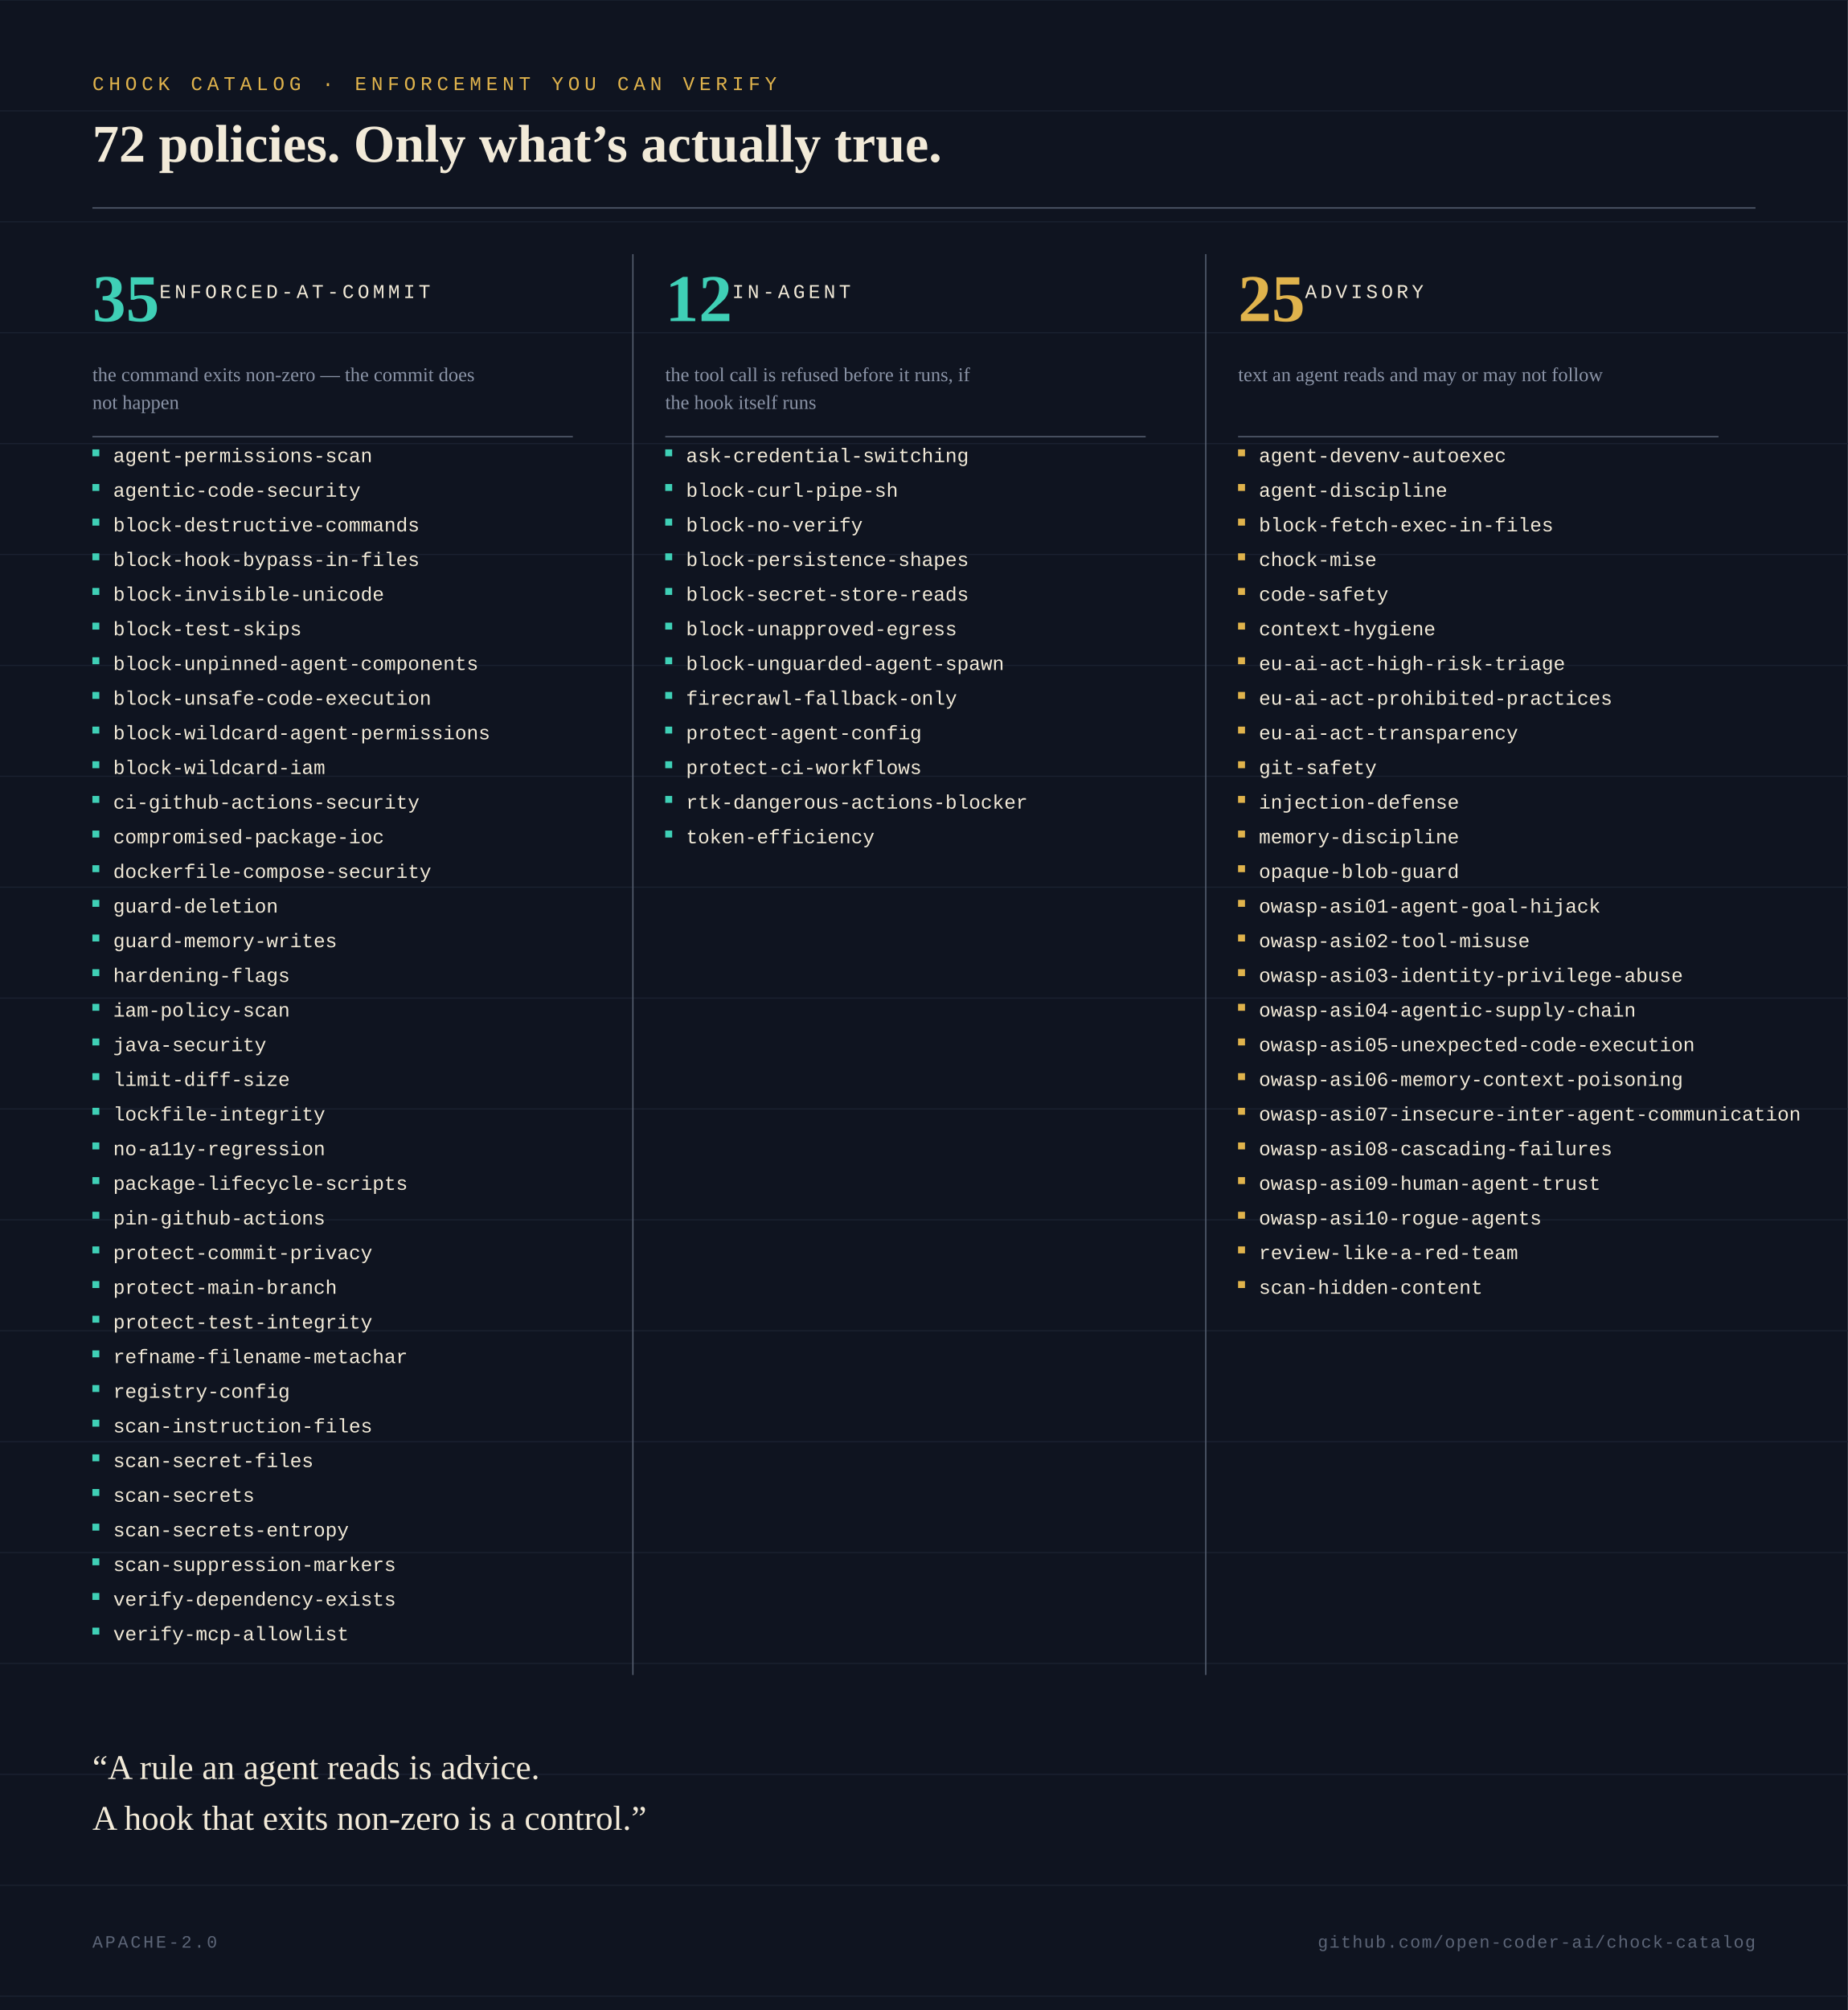
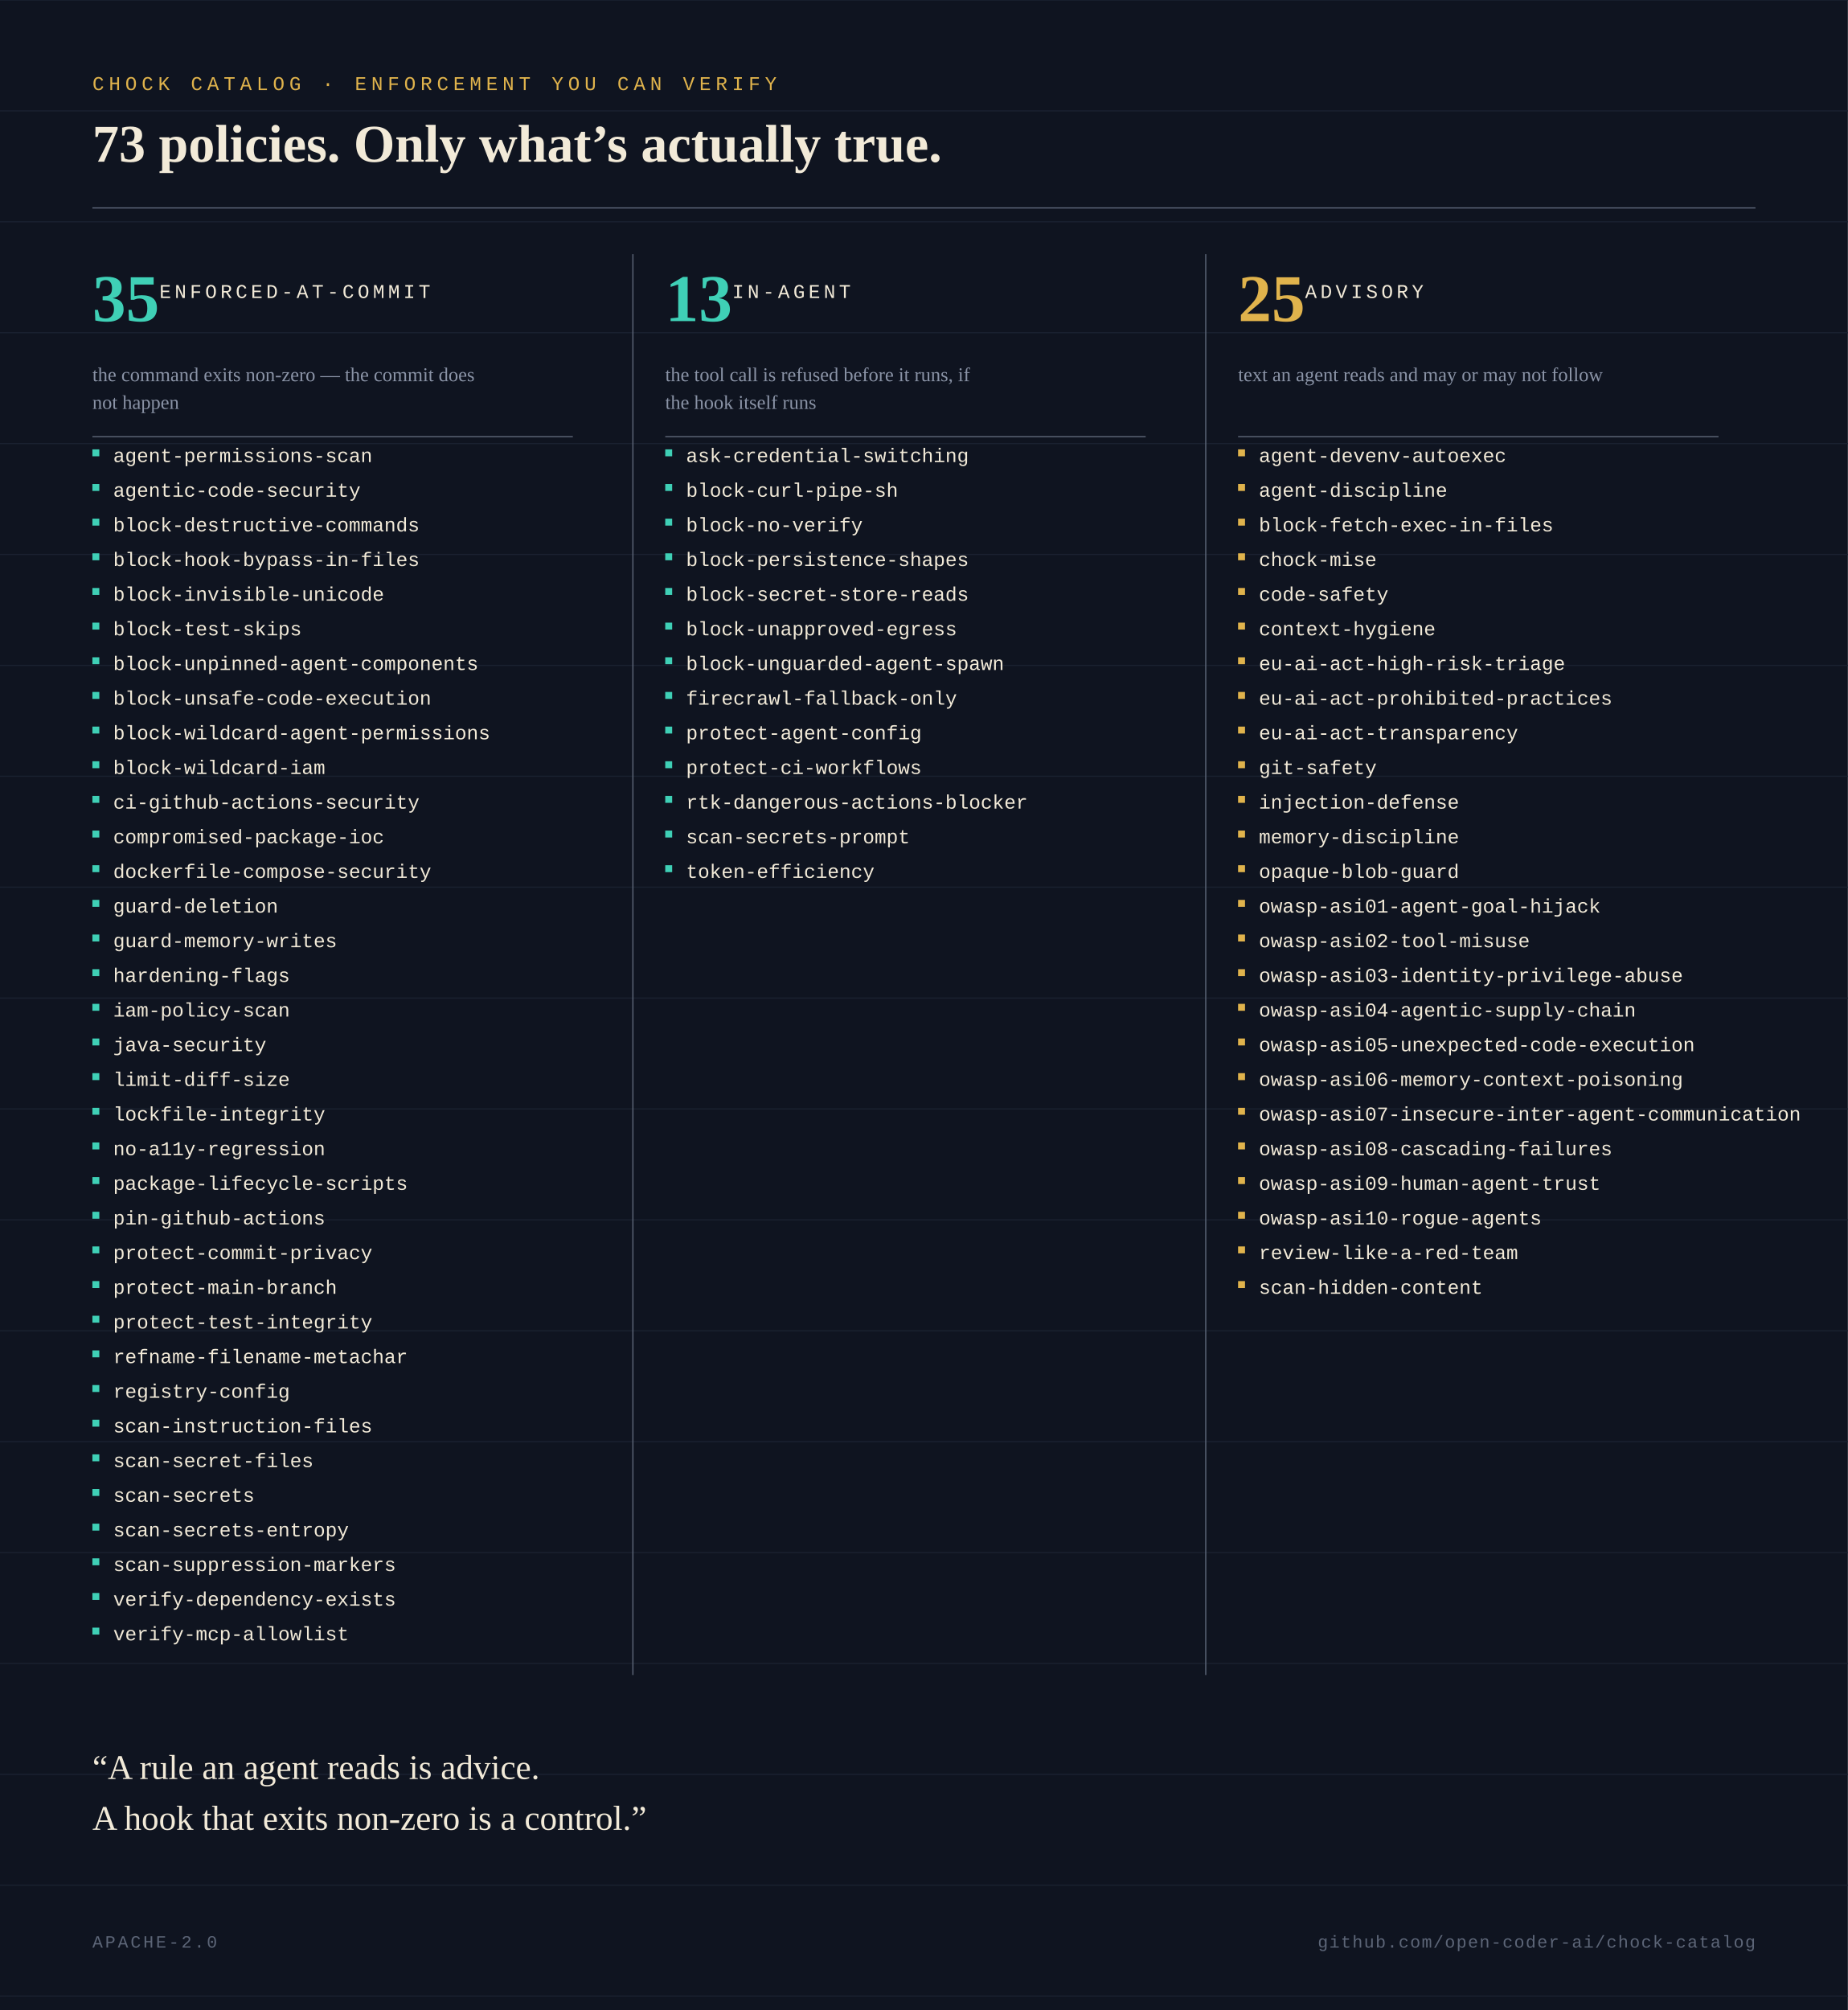
- <svg xmlns="http://www.w3.org/2000/svg" viewBox="0 0 1600 1740" width="1600" height="1740" role="img" aria-label="72 policies: 35 enforced-at-commit, 12 in-agent, 25 advisory">
+ <svg xmlns="http://www.w3.org/2000/svg" viewBox="0 0 1600 1740" width="1600" height="1740" role="img" aria-label="73 policies: 35 enforced-at-commit, 13 in-agent, 25 advisory">
  <rect width="1600" height="1740" fill="#0f1420" />
  <line x1="0" y1="0" x2="1600" y2="0" stroke="#1a2130" stroke-width="1" />
  <line x1="0" y1="96" x2="1600" y2="96" stroke="#1a2130" stroke-width="1" />
  <line x1="0" y1="192" x2="1600" y2="192" stroke="#1a2130" stroke-width="1" />
  <line x1="0" y1="288" x2="1600" y2="288" stroke="#1a2130" stroke-width="1" />
  <line x1="0" y1="384" x2="1600" y2="384" stroke="#1a2130" stroke-width="1" />
  <line x1="0" y1="480" x2="1600" y2="480" stroke="#1a2130" stroke-width="1" />
  <line x1="0" y1="576" x2="1600" y2="576" stroke="#1a2130" stroke-width="1" />
  <line x1="0" y1="672" x2="1600" y2="672" stroke="#1a2130" stroke-width="1" />
  <line x1="0" y1="768" x2="1600" y2="768" stroke="#1a2130" stroke-width="1" />
  <line x1="0" y1="864" x2="1600" y2="864" stroke="#1a2130" stroke-width="1" />
  <line x1="0" y1="960" x2="1600" y2="960" stroke="#1a2130" stroke-width="1" />
  <line x1="0" y1="1056" x2="1600" y2="1056" stroke="#1a2130" stroke-width="1" />
  <line x1="0" y1="1152" x2="1600" y2="1152" stroke="#1a2130" stroke-width="1" />
  <line x1="0" y1="1248" x2="1600" y2="1248" stroke="#1a2130" stroke-width="1" />
  <line x1="0" y1="1344" x2="1600" y2="1344" stroke="#1a2130" stroke-width="1" />
  <line x1="0" y1="1440" x2="1600" y2="1440" stroke="#1a2130" stroke-width="1" />
  <line x1="0" y1="1536" x2="1600" y2="1536" stroke="#1a2130" stroke-width="1" />
  <line x1="0" y1="1632" x2="1600" y2="1632" stroke="#1a2130" stroke-width="1" />
  <line x1="0" y1="1728" x2="1600" y2="1728" stroke="#1a2130" stroke-width="1" />
  <text x="80" y="78" font-family="'Cascadia Code', Consolas, 'Courier New', monospace" font-size="17" letter-spacing="4" fill="#e0b34c">CHOCK CATALOG · ENFORCEMENT YOU CAN VERIFY</text>
-   <text x="80" y="140" font-family="Georgia, 'Times New Roman', serif" font-size="46" font-weight="bold" fill="#f2ead8">72 policies. Only what’s actually true.</text>
+   <text x="80" y="140" font-family="Georgia, 'Times New Roman', serif" font-size="46" font-weight="bold" fill="#f2ead8">73 policies. Only what’s actually true.</text>
  <line x1="80" y1="180" x2="1520" y2="180" stroke="#5c6577" stroke-width="1" />
  <text x="80" y="278" font-family="Georgia, 'Times New Roman', serif" font-size="58" font-weight="bold" fill="#3fd0b6">35</text>
  <text x="138" y="258" font-family="'Cascadia Code', Consolas, 'Courier New', monospace" font-size="17" letter-spacing="3" fill="#f2ead8">ENFORCED-AT-COMMIT</text>
  <text x="80" y="330" font-family="Georgia, 'Times New Roman', serif" font-size="17" fill="#8a93a6">the command exits non-zero — the commit does</text>
  <text x="80" y="354" font-family="Georgia, 'Times New Roman', serif" font-size="17" fill="#8a93a6">not happen</text>
  <line x1="80" y1="378" x2="496" y2="378" stroke="#5c6577" stroke-width="1" />
  <rect x="80" y="389" width="6" height="6" fill="#3fd0b6" />
  <text x="98" y="400" font-family="'Cascadia Code', Consolas, 'Courier New', monospace" font-size="17" fill="#f2ead8">agent-permissions-scan</text>
  <rect x="80" y="419" width="6" height="6" fill="#3fd0b6" />
  <text x="98" y="430" font-family="'Cascadia Code', Consolas, 'Courier New', monospace" font-size="17" fill="#f2ead8">agentic-code-security</text>
  <rect x="80" y="449" width="6" height="6" fill="#3fd0b6" />
  <text x="98" y="460" font-family="'Cascadia Code', Consolas, 'Courier New', monospace" font-size="17" fill="#f2ead8">block-destructive-commands</text>
  <rect x="80" y="479" width="6" height="6" fill="#3fd0b6" />
  <text x="98" y="490" font-family="'Cascadia Code', Consolas, 'Courier New', monospace" font-size="17" fill="#f2ead8">block-hook-bypass-in-files</text>
  <rect x="80" y="509" width="6" height="6" fill="#3fd0b6" />
  <text x="98" y="520" font-family="'Cascadia Code', Consolas, 'Courier New', monospace" font-size="17" fill="#f2ead8">block-invisible-unicode</text>
  <rect x="80" y="539" width="6" height="6" fill="#3fd0b6" />
  <text x="98" y="550" font-family="'Cascadia Code', Consolas, 'Courier New', monospace" font-size="17" fill="#f2ead8">block-test-skips</text>
  <rect x="80" y="569" width="6" height="6" fill="#3fd0b6" />
  <text x="98" y="580" font-family="'Cascadia Code', Consolas, 'Courier New', monospace" font-size="17" fill="#f2ead8">block-unpinned-agent-components</text>
  <rect x="80" y="599" width="6" height="6" fill="#3fd0b6" />
  <text x="98" y="610" font-family="'Cascadia Code', Consolas, 'Courier New', monospace" font-size="17" fill="#f2ead8">block-unsafe-code-execution</text>
  <rect x="80" y="629" width="6" height="6" fill="#3fd0b6" />
  <text x="98" y="640" font-family="'Cascadia Code', Consolas, 'Courier New', monospace" font-size="17" fill="#f2ead8">block-wildcard-agent-permissions</text>
  <rect x="80" y="659" width="6" height="6" fill="#3fd0b6" />
  <text x="98" y="670" font-family="'Cascadia Code', Consolas, 'Courier New', monospace" font-size="17" fill="#f2ead8">block-wildcard-iam</text>
  <rect x="80" y="689" width="6" height="6" fill="#3fd0b6" />
  <text x="98" y="700" font-family="'Cascadia Code', Consolas, 'Courier New', monospace" font-size="17" fill="#f2ead8">ci-github-actions-security</text>
  <rect x="80" y="719" width="6" height="6" fill="#3fd0b6" />
  <text x="98" y="730" font-family="'Cascadia Code', Consolas, 'Courier New', monospace" font-size="17" fill="#f2ead8">compromised-package-ioc</text>
  <rect x="80" y="749" width="6" height="6" fill="#3fd0b6" />
  <text x="98" y="760" font-family="'Cascadia Code', Consolas, 'Courier New', monospace" font-size="17" fill="#f2ead8">dockerfile-compose-security</text>
  <rect x="80" y="779" width="6" height="6" fill="#3fd0b6" />
  <text x="98" y="790" font-family="'Cascadia Code', Consolas, 'Courier New', monospace" font-size="17" fill="#f2ead8">guard-deletion</text>
  <rect x="80" y="809" width="6" height="6" fill="#3fd0b6" />
  <text x="98" y="820" font-family="'Cascadia Code', Consolas, 'Courier New', monospace" font-size="17" fill="#f2ead8">guard-memory-writes</text>
  <rect x="80" y="839" width="6" height="6" fill="#3fd0b6" />
  <text x="98" y="850" font-family="'Cascadia Code', Consolas, 'Courier New', monospace" font-size="17" fill="#f2ead8">hardening-flags</text>
  <rect x="80" y="869" width="6" height="6" fill="#3fd0b6" />
  <text x="98" y="880" font-family="'Cascadia Code', Consolas, 'Courier New', monospace" font-size="17" fill="#f2ead8">iam-policy-scan</text>
  <rect x="80" y="899" width="6" height="6" fill="#3fd0b6" />
  <text x="98" y="910" font-family="'Cascadia Code', Consolas, 'Courier New', monospace" font-size="17" fill="#f2ead8">java-security</text>
  <rect x="80" y="929" width="6" height="6" fill="#3fd0b6" />
  <text x="98" y="940" font-family="'Cascadia Code', Consolas, 'Courier New', monospace" font-size="17" fill="#f2ead8">limit-diff-size</text>
  <rect x="80" y="959" width="6" height="6" fill="#3fd0b6" />
  <text x="98" y="970" font-family="'Cascadia Code', Consolas, 'Courier New', monospace" font-size="17" fill="#f2ead8">lockfile-integrity</text>
  <rect x="80" y="989" width="6" height="6" fill="#3fd0b6" />
  <text x="98" y="1000" font-family="'Cascadia Code', Consolas, 'Courier New', monospace" font-size="17" fill="#f2ead8">no-a11y-regression</text>
  <rect x="80" y="1019" width="6" height="6" fill="#3fd0b6" />
  <text x="98" y="1030" font-family="'Cascadia Code', Consolas, 'Courier New', monospace" font-size="17" fill="#f2ead8">package-lifecycle-scripts</text>
  <rect x="80" y="1049" width="6" height="6" fill="#3fd0b6" />
  <text x="98" y="1060" font-family="'Cascadia Code', Consolas, 'Courier New', monospace" font-size="17" fill="#f2ead8">pin-github-actions</text>
  <rect x="80" y="1079" width="6" height="6" fill="#3fd0b6" />
  <text x="98" y="1090" font-family="'Cascadia Code', Consolas, 'Courier New', monospace" font-size="17" fill="#f2ead8">protect-commit-privacy</text>
  <rect x="80" y="1109" width="6" height="6" fill="#3fd0b6" />
  <text x="98" y="1120" font-family="'Cascadia Code', Consolas, 'Courier New', monospace" font-size="17" fill="#f2ead8">protect-main-branch</text>
  <rect x="80" y="1139" width="6" height="6" fill="#3fd0b6" />
  <text x="98" y="1150" font-family="'Cascadia Code', Consolas, 'Courier New', monospace" font-size="17" fill="#f2ead8">protect-test-integrity</text>
  <rect x="80" y="1169" width="6" height="6" fill="#3fd0b6" />
  <text x="98" y="1180" font-family="'Cascadia Code', Consolas, 'Courier New', monospace" font-size="17" fill="#f2ead8">refname-filename-metachar</text>
  <rect x="80" y="1199" width="6" height="6" fill="#3fd0b6" />
  <text x="98" y="1210" font-family="'Cascadia Code', Consolas, 'Courier New', monospace" font-size="17" fill="#f2ead8">registry-config</text>
  <rect x="80" y="1229" width="6" height="6" fill="#3fd0b6" />
  <text x="98" y="1240" font-family="'Cascadia Code', Consolas, 'Courier New', monospace" font-size="17" fill="#f2ead8">scan-instruction-files</text>
  <rect x="80" y="1259" width="6" height="6" fill="#3fd0b6" />
  <text x="98" y="1270" font-family="'Cascadia Code', Consolas, 'Courier New', monospace" font-size="17" fill="#f2ead8">scan-secret-files</text>
  <rect x="80" y="1289" width="6" height="6" fill="#3fd0b6" />
  <text x="98" y="1300" font-family="'Cascadia Code', Consolas, 'Courier New', monospace" font-size="17" fill="#f2ead8">scan-secrets</text>
  <rect x="80" y="1319" width="6" height="6" fill="#3fd0b6" />
  <text x="98" y="1330" font-family="'Cascadia Code', Consolas, 'Courier New', monospace" font-size="17" fill="#f2ead8">scan-secrets-entropy</text>
  <rect x="80" y="1349" width="6" height="6" fill="#3fd0b6" />
  <text x="98" y="1360" font-family="'Cascadia Code', Consolas, 'Courier New', monospace" font-size="17" fill="#f2ead8">scan-suppression-markers</text>
  <rect x="80" y="1379" width="6" height="6" fill="#3fd0b6" />
  <text x="98" y="1390" font-family="'Cascadia Code', Consolas, 'Courier New', monospace" font-size="17" fill="#f2ead8">verify-dependency-exists</text>
  <rect x="80" y="1409" width="6" height="6" fill="#3fd0b6" />
  <text x="98" y="1420" font-family="'Cascadia Code', Consolas, 'Courier New', monospace" font-size="17" fill="#f2ead8">verify-mcp-allowlist</text>
  <line x1="548" y1="220" x2="548" y2="1450" stroke="#5c6577" stroke-width="1" />
-   <text x="576" y="278" font-family="Georgia, 'Times New Roman', serif" font-size="58" font-weight="bold" fill="#3fd0b6">12</text>
+   <text x="576" y="278" font-family="Georgia, 'Times New Roman', serif" font-size="58" font-weight="bold" fill="#3fd0b6">13</text>
  <text x="634" y="258" font-family="'Cascadia Code', Consolas, 'Courier New', monospace" font-size="17" letter-spacing="3" fill="#f2ead8">IN-AGENT</text>
  <text x="576" y="330" font-family="Georgia, 'Times New Roman', serif" font-size="17" fill="#8a93a6">the tool call is refused before it runs, if</text>
  <text x="576" y="354" font-family="Georgia, 'Times New Roman', serif" font-size="17" fill="#8a93a6">the hook itself runs</text>
  <line x1="576" y1="378" x2="992" y2="378" stroke="#5c6577" stroke-width="1" />
  <rect x="576" y="389" width="6" height="6" fill="#3fd0b6" />
  <text x="594" y="400" font-family="'Cascadia Code', Consolas, 'Courier New', monospace" font-size="17" fill="#f2ead8">ask-credential-switching</text>
  <rect x="576" y="419" width="6" height="6" fill="#3fd0b6" />
  <text x="594" y="430" font-family="'Cascadia Code', Consolas, 'Courier New', monospace" font-size="17" fill="#f2ead8">block-curl-pipe-sh</text>
  <rect x="576" y="449" width="6" height="6" fill="#3fd0b6" />
  <text x="594" y="460" font-family="'Cascadia Code', Consolas, 'Courier New', monospace" font-size="17" fill="#f2ead8">block-no-verify</text>
  <rect x="576" y="479" width="6" height="6" fill="#3fd0b6" />
  <text x="594" y="490" font-family="'Cascadia Code', Consolas, 'Courier New', monospace" font-size="17" fill="#f2ead8">block-persistence-shapes</text>
  <rect x="576" y="509" width="6" height="6" fill="#3fd0b6" />
  <text x="594" y="520" font-family="'Cascadia Code', Consolas, 'Courier New', monospace" font-size="17" fill="#f2ead8">block-secret-store-reads</text>
  <rect x="576" y="539" width="6" height="6" fill="#3fd0b6" />
  <text x="594" y="550" font-family="'Cascadia Code', Consolas, 'Courier New', monospace" font-size="17" fill="#f2ead8">block-unapproved-egress</text>
  <rect x="576" y="569" width="6" height="6" fill="#3fd0b6" />
  <text x="594" y="580" font-family="'Cascadia Code', Consolas, 'Courier New', monospace" font-size="17" fill="#f2ead8">block-unguarded-agent-spawn</text>
  <rect x="576" y="599" width="6" height="6" fill="#3fd0b6" />
  <text x="594" y="610" font-family="'Cascadia Code', Consolas, 'Courier New', monospace" font-size="17" fill="#f2ead8">firecrawl-fallback-only</text>
  <rect x="576" y="629" width="6" height="6" fill="#3fd0b6" />
  <text x="594" y="640" font-family="'Cascadia Code', Consolas, 'Courier New', monospace" font-size="17" fill="#f2ead8">protect-agent-config</text>
  <rect x="576" y="659" width="6" height="6" fill="#3fd0b6" />
  <text x="594" y="670" font-family="'Cascadia Code', Consolas, 'Courier New', monospace" font-size="17" fill="#f2ead8">protect-ci-workflows</text>
  <rect x="576" y="689" width="6" height="6" fill="#3fd0b6" />
  <text x="594" y="700" font-family="'Cascadia Code', Consolas, 'Courier New', monospace" font-size="17" fill="#f2ead8">rtk-dangerous-actions-blocker</text>
  <rect x="576" y="719" width="6" height="6" fill="#3fd0b6" />
-   <text x="594" y="730" font-family="'Cascadia Code', Consolas, 'Courier New', monospace" font-size="17" fill="#f2ead8">token-efficiency</text>
+   <text x="594" y="730" font-family="'Cascadia Code', Consolas, 'Courier New', monospace" font-size="17" fill="#f2ead8">scan-secrets-prompt</text>
+   <rect x="576" y="749" width="6" height="6" fill="#3fd0b6" />
+   <text x="594" y="760" font-family="'Cascadia Code', Consolas, 'Courier New', monospace" font-size="17" fill="#f2ead8">token-efficiency</text>
  <line x1="1044" y1="220" x2="1044" y2="1450" stroke="#5c6577" stroke-width="1" />
  <text x="1072" y="278" font-family="Georgia, 'Times New Roman', serif" font-size="58" font-weight="bold" fill="#e0b34c">25</text>
  <text x="1130" y="258" font-family="'Cascadia Code', Consolas, 'Courier New', monospace" font-size="17" letter-spacing="3" fill="#f2ead8">ADVISORY</text>
  <text x="1072" y="330" font-family="Georgia, 'Times New Roman', serif" font-size="17" fill="#8a93a6">text an agent reads and may or may not follow</text>
  <line x1="1072" y1="378" x2="1488" y2="378" stroke="#5c6577" stroke-width="1" />
  <rect x="1072" y="389" width="6" height="6" fill="#e0b34c" />
  <text x="1090" y="400" font-family="'Cascadia Code', Consolas, 'Courier New', monospace" font-size="17" fill="#f2ead8">agent-devenv-autoexec</text>
  <rect x="1072" y="419" width="6" height="6" fill="#e0b34c" />
  <text x="1090" y="430" font-family="'Cascadia Code', Consolas, 'Courier New', monospace" font-size="17" fill="#f2ead8">agent-discipline</text>
  <rect x="1072" y="449" width="6" height="6" fill="#e0b34c" />
  <text x="1090" y="460" font-family="'Cascadia Code', Consolas, 'Courier New', monospace" font-size="17" fill="#f2ead8">block-fetch-exec-in-files</text>
  <rect x="1072" y="479" width="6" height="6" fill="#e0b34c" />
  <text x="1090" y="490" font-family="'Cascadia Code', Consolas, 'Courier New', monospace" font-size="17" fill="#f2ead8">chock-mise</text>
  <rect x="1072" y="509" width="6" height="6" fill="#e0b34c" />
  <text x="1090" y="520" font-family="'Cascadia Code', Consolas, 'Courier New', monospace" font-size="17" fill="#f2ead8">code-safety</text>
  <rect x="1072" y="539" width="6" height="6" fill="#e0b34c" />
  <text x="1090" y="550" font-family="'Cascadia Code', Consolas, 'Courier New', monospace" font-size="17" fill="#f2ead8">context-hygiene</text>
  <rect x="1072" y="569" width="6" height="6" fill="#e0b34c" />
  <text x="1090" y="580" font-family="'Cascadia Code', Consolas, 'Courier New', monospace" font-size="17" fill="#f2ead8">eu-ai-act-high-risk-triage</text>
  <rect x="1072" y="599" width="6" height="6" fill="#e0b34c" />
  <text x="1090" y="610" font-family="'Cascadia Code', Consolas, 'Courier New', monospace" font-size="17" fill="#f2ead8">eu-ai-act-prohibited-practices</text>
  <rect x="1072" y="629" width="6" height="6" fill="#e0b34c" />
  <text x="1090" y="640" font-family="'Cascadia Code', Consolas, 'Courier New', monospace" font-size="17" fill="#f2ead8">eu-ai-act-transparency</text>
  <rect x="1072" y="659" width="6" height="6" fill="#e0b34c" />
  <text x="1090" y="670" font-family="'Cascadia Code', Consolas, 'Courier New', monospace" font-size="17" fill="#f2ead8">git-safety</text>
  <rect x="1072" y="689" width="6" height="6" fill="#e0b34c" />
  <text x="1090" y="700" font-family="'Cascadia Code', Consolas, 'Courier New', monospace" font-size="17" fill="#f2ead8">injection-defense</text>
  <rect x="1072" y="719" width="6" height="6" fill="#e0b34c" />
  <text x="1090" y="730" font-family="'Cascadia Code', Consolas, 'Courier New', monospace" font-size="17" fill="#f2ead8">memory-discipline</text>
  <rect x="1072" y="749" width="6" height="6" fill="#e0b34c" />
  <text x="1090" y="760" font-family="'Cascadia Code', Consolas, 'Courier New', monospace" font-size="17" fill="#f2ead8">opaque-blob-guard</text>
  <rect x="1072" y="779" width="6" height="6" fill="#e0b34c" />
  <text x="1090" y="790" font-family="'Cascadia Code', Consolas, 'Courier New', monospace" font-size="17" fill="#f2ead8">owasp-asi01-agent-goal-hijack</text>
  <rect x="1072" y="809" width="6" height="6" fill="#e0b34c" />
  <text x="1090" y="820" font-family="'Cascadia Code', Consolas, 'Courier New', monospace" font-size="17" fill="#f2ead8">owasp-asi02-tool-misuse</text>
  <rect x="1072" y="839" width="6" height="6" fill="#e0b34c" />
  <text x="1090" y="850" font-family="'Cascadia Code', Consolas, 'Courier New', monospace" font-size="17" fill="#f2ead8">owasp-asi03-identity-privilege-abuse</text>
  <rect x="1072" y="869" width="6" height="6" fill="#e0b34c" />
  <text x="1090" y="880" font-family="'Cascadia Code', Consolas, 'Courier New', monospace" font-size="17" fill="#f2ead8">owasp-asi04-agentic-supply-chain</text>
  <rect x="1072" y="899" width="6" height="6" fill="#e0b34c" />
  <text x="1090" y="910" font-family="'Cascadia Code', Consolas, 'Courier New', monospace" font-size="17" fill="#f2ead8">owasp-asi05-unexpected-code-execution</text>
  <rect x="1072" y="929" width="6" height="6" fill="#e0b34c" />
  <text x="1090" y="940" font-family="'Cascadia Code', Consolas, 'Courier New', monospace" font-size="17" fill="#f2ead8">owasp-asi06-memory-context-poisoning</text>
  <rect x="1072" y="959" width="6" height="6" fill="#e0b34c" />
  <text x="1090" y="970" font-family="'Cascadia Code', Consolas, 'Courier New', monospace" font-size="17" fill="#f2ead8">owasp-asi07-insecure-inter-agent-communication</text>
  <rect x="1072" y="989" width="6" height="6" fill="#e0b34c" />
  <text x="1090" y="1000" font-family="'Cascadia Code', Consolas, 'Courier New', monospace" font-size="17" fill="#f2ead8">owasp-asi08-cascading-failures</text>
  <rect x="1072" y="1019" width="6" height="6" fill="#e0b34c" />
  <text x="1090" y="1030" font-family="'Cascadia Code', Consolas, 'Courier New', monospace" font-size="17" fill="#f2ead8">owasp-asi09-human-agent-trust</text>
  <rect x="1072" y="1049" width="6" height="6" fill="#e0b34c" />
  <text x="1090" y="1060" font-family="'Cascadia Code', Consolas, 'Courier New', monospace" font-size="17" fill="#f2ead8">owasp-asi10-rogue-agents</text>
  <rect x="1072" y="1079" width="6" height="6" fill="#e0b34c" />
  <text x="1090" y="1090" font-family="'Cascadia Code', Consolas, 'Courier New', monospace" font-size="17" fill="#f2ead8">review-like-a-red-team</text>
  <rect x="1072" y="1109" width="6" height="6" fill="#e0b34c" />
  <text x="1090" y="1120" font-family="'Cascadia Code', Consolas, 'Courier New', monospace" font-size="17" fill="#f2ead8">scan-hidden-content</text>
  <text x="80" y="1540" font-family="Georgia, 'Times New Roman', serif" font-size="30" fill="#f2ead8">“A rule an agent reads is advice.</text>
  <text x="80" y="1584" font-family="Georgia, 'Times New Roman', serif" font-size="30" fill="#f2ead8">A hook that exits non-zero is a control.”</text>
  <text x="80" y="1686" font-family="'Cascadia Code', Consolas, 'Courier New', monospace" font-size="15" letter-spacing="2" fill="#5c6577">APACHE-2.0</text>
  <text x="1520" y="1686" text-anchor="end" font-family="'Cascadia Code', Consolas, 'Courier New', monospace" font-size="15" letter-spacing="1" fill="#5c6577">github.com/open-coder-ai/chock-catalog</text>
</svg>
